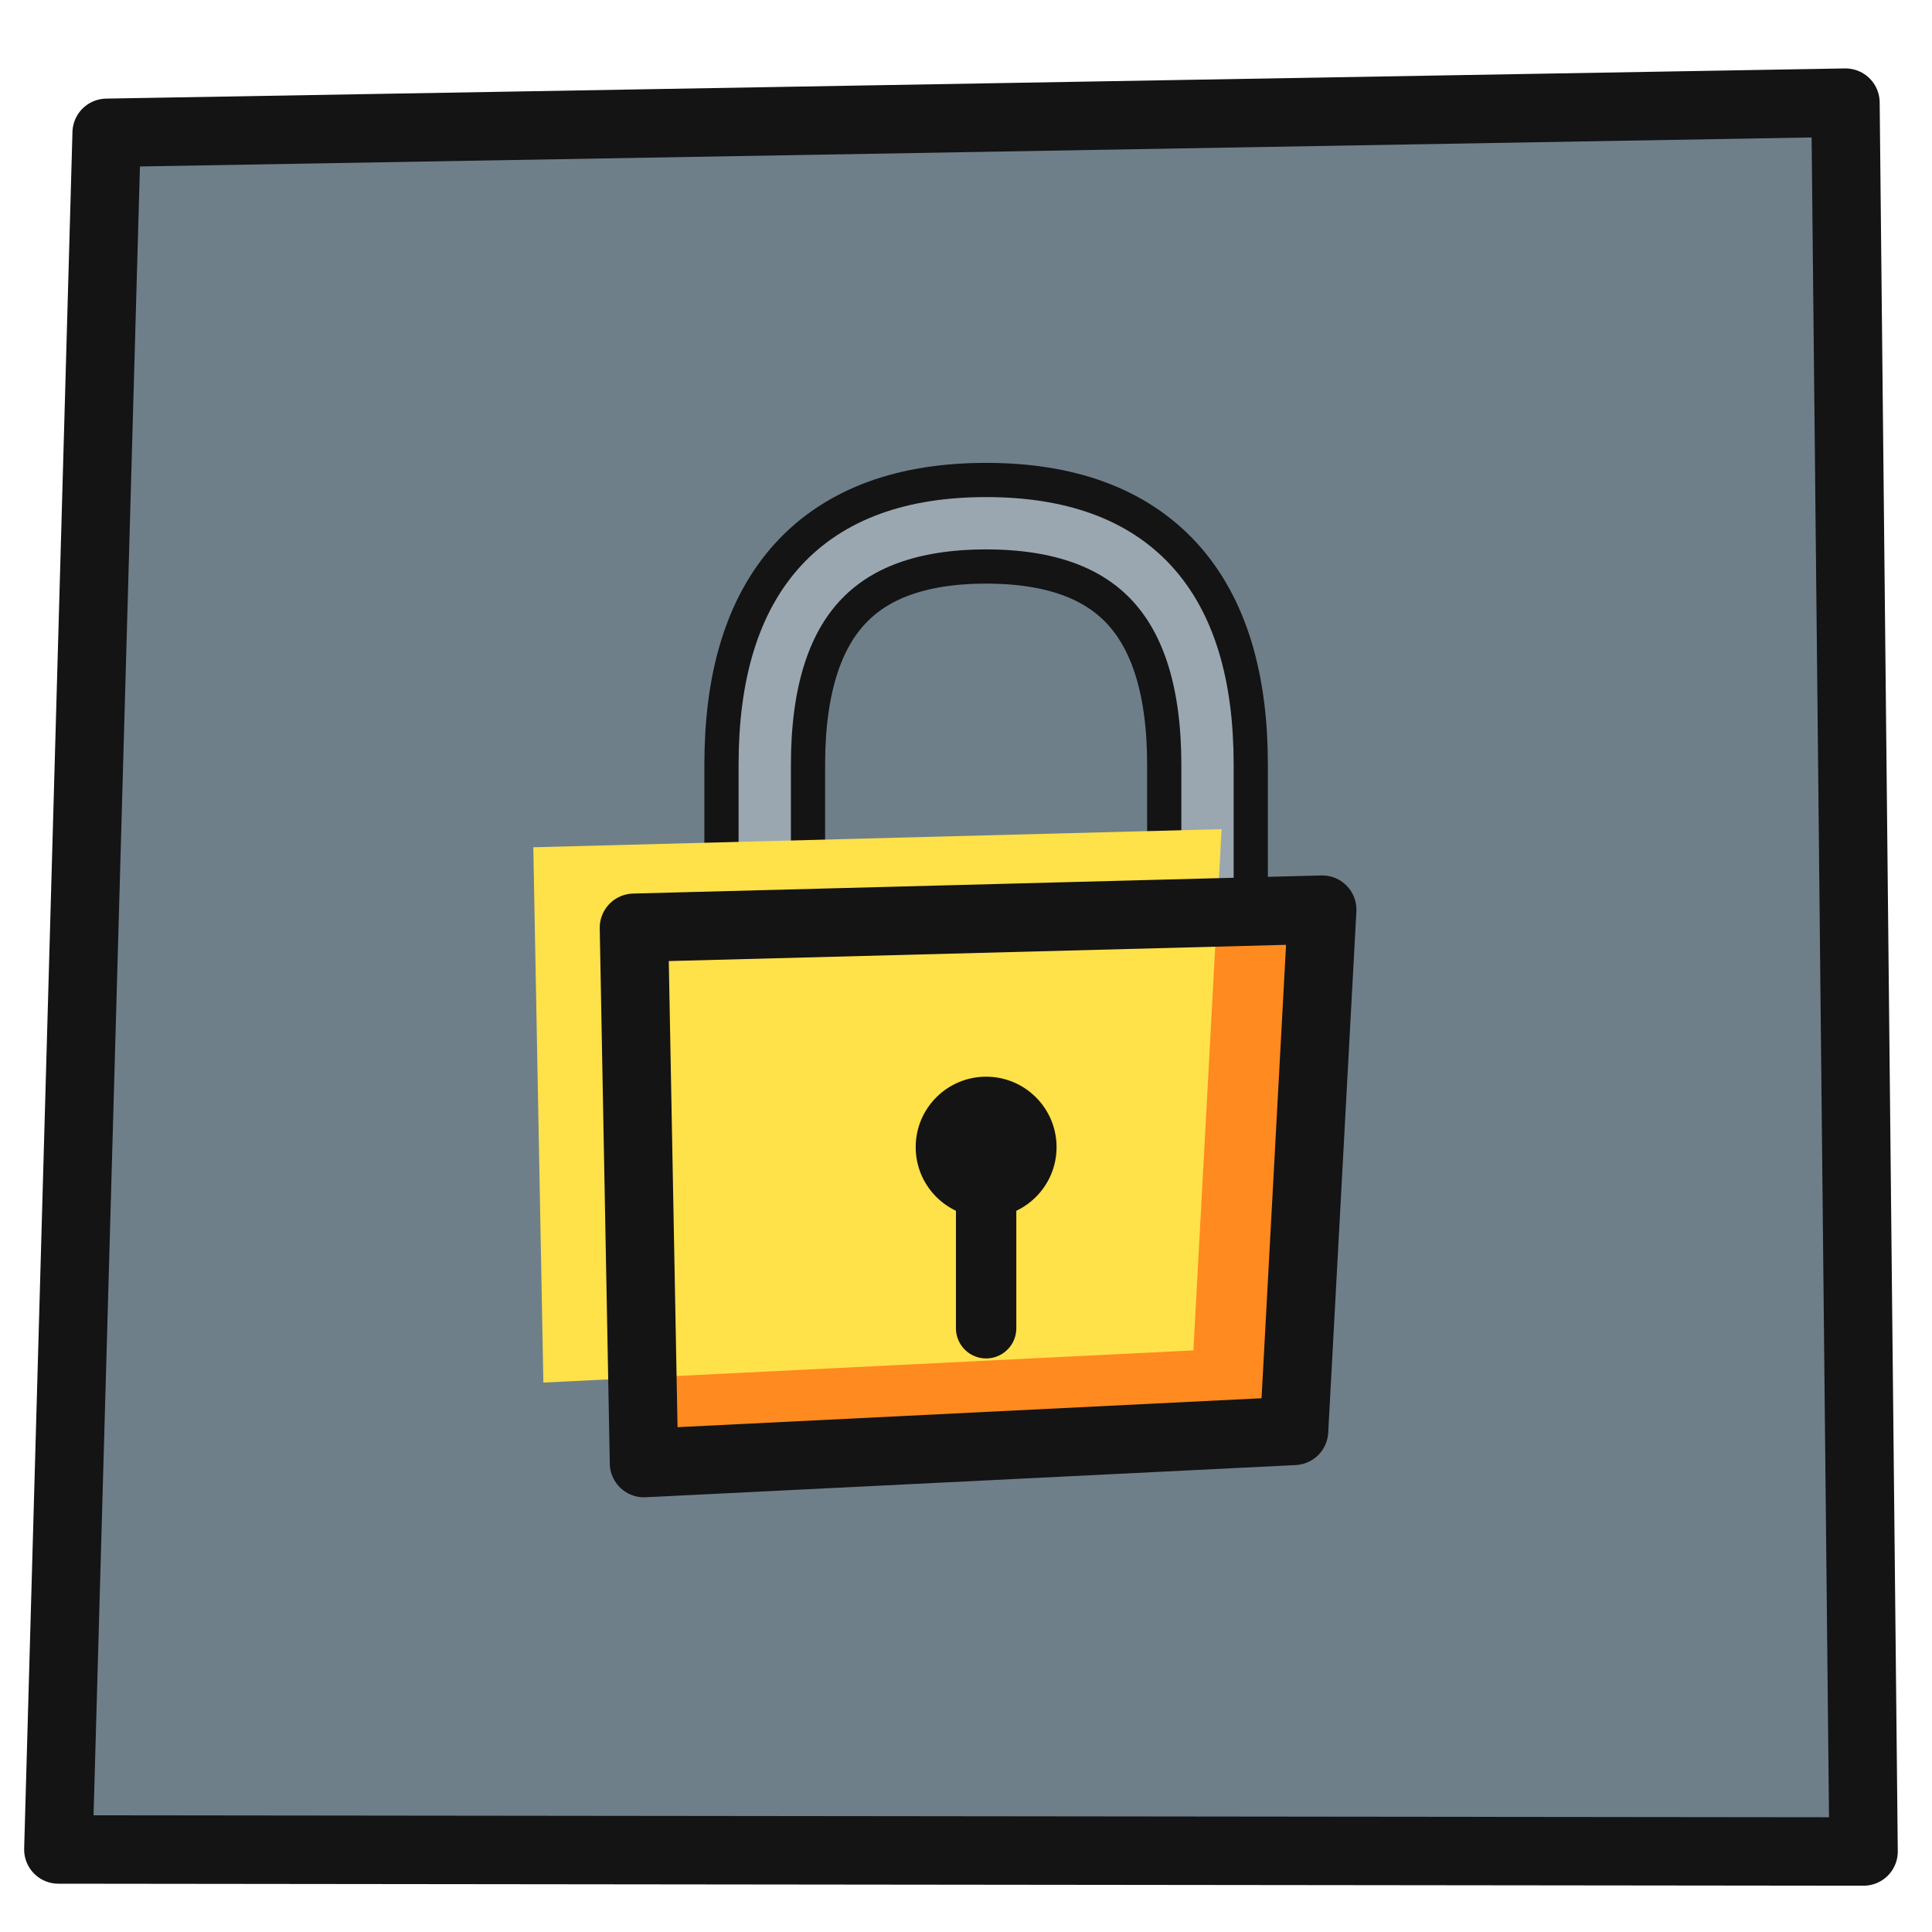
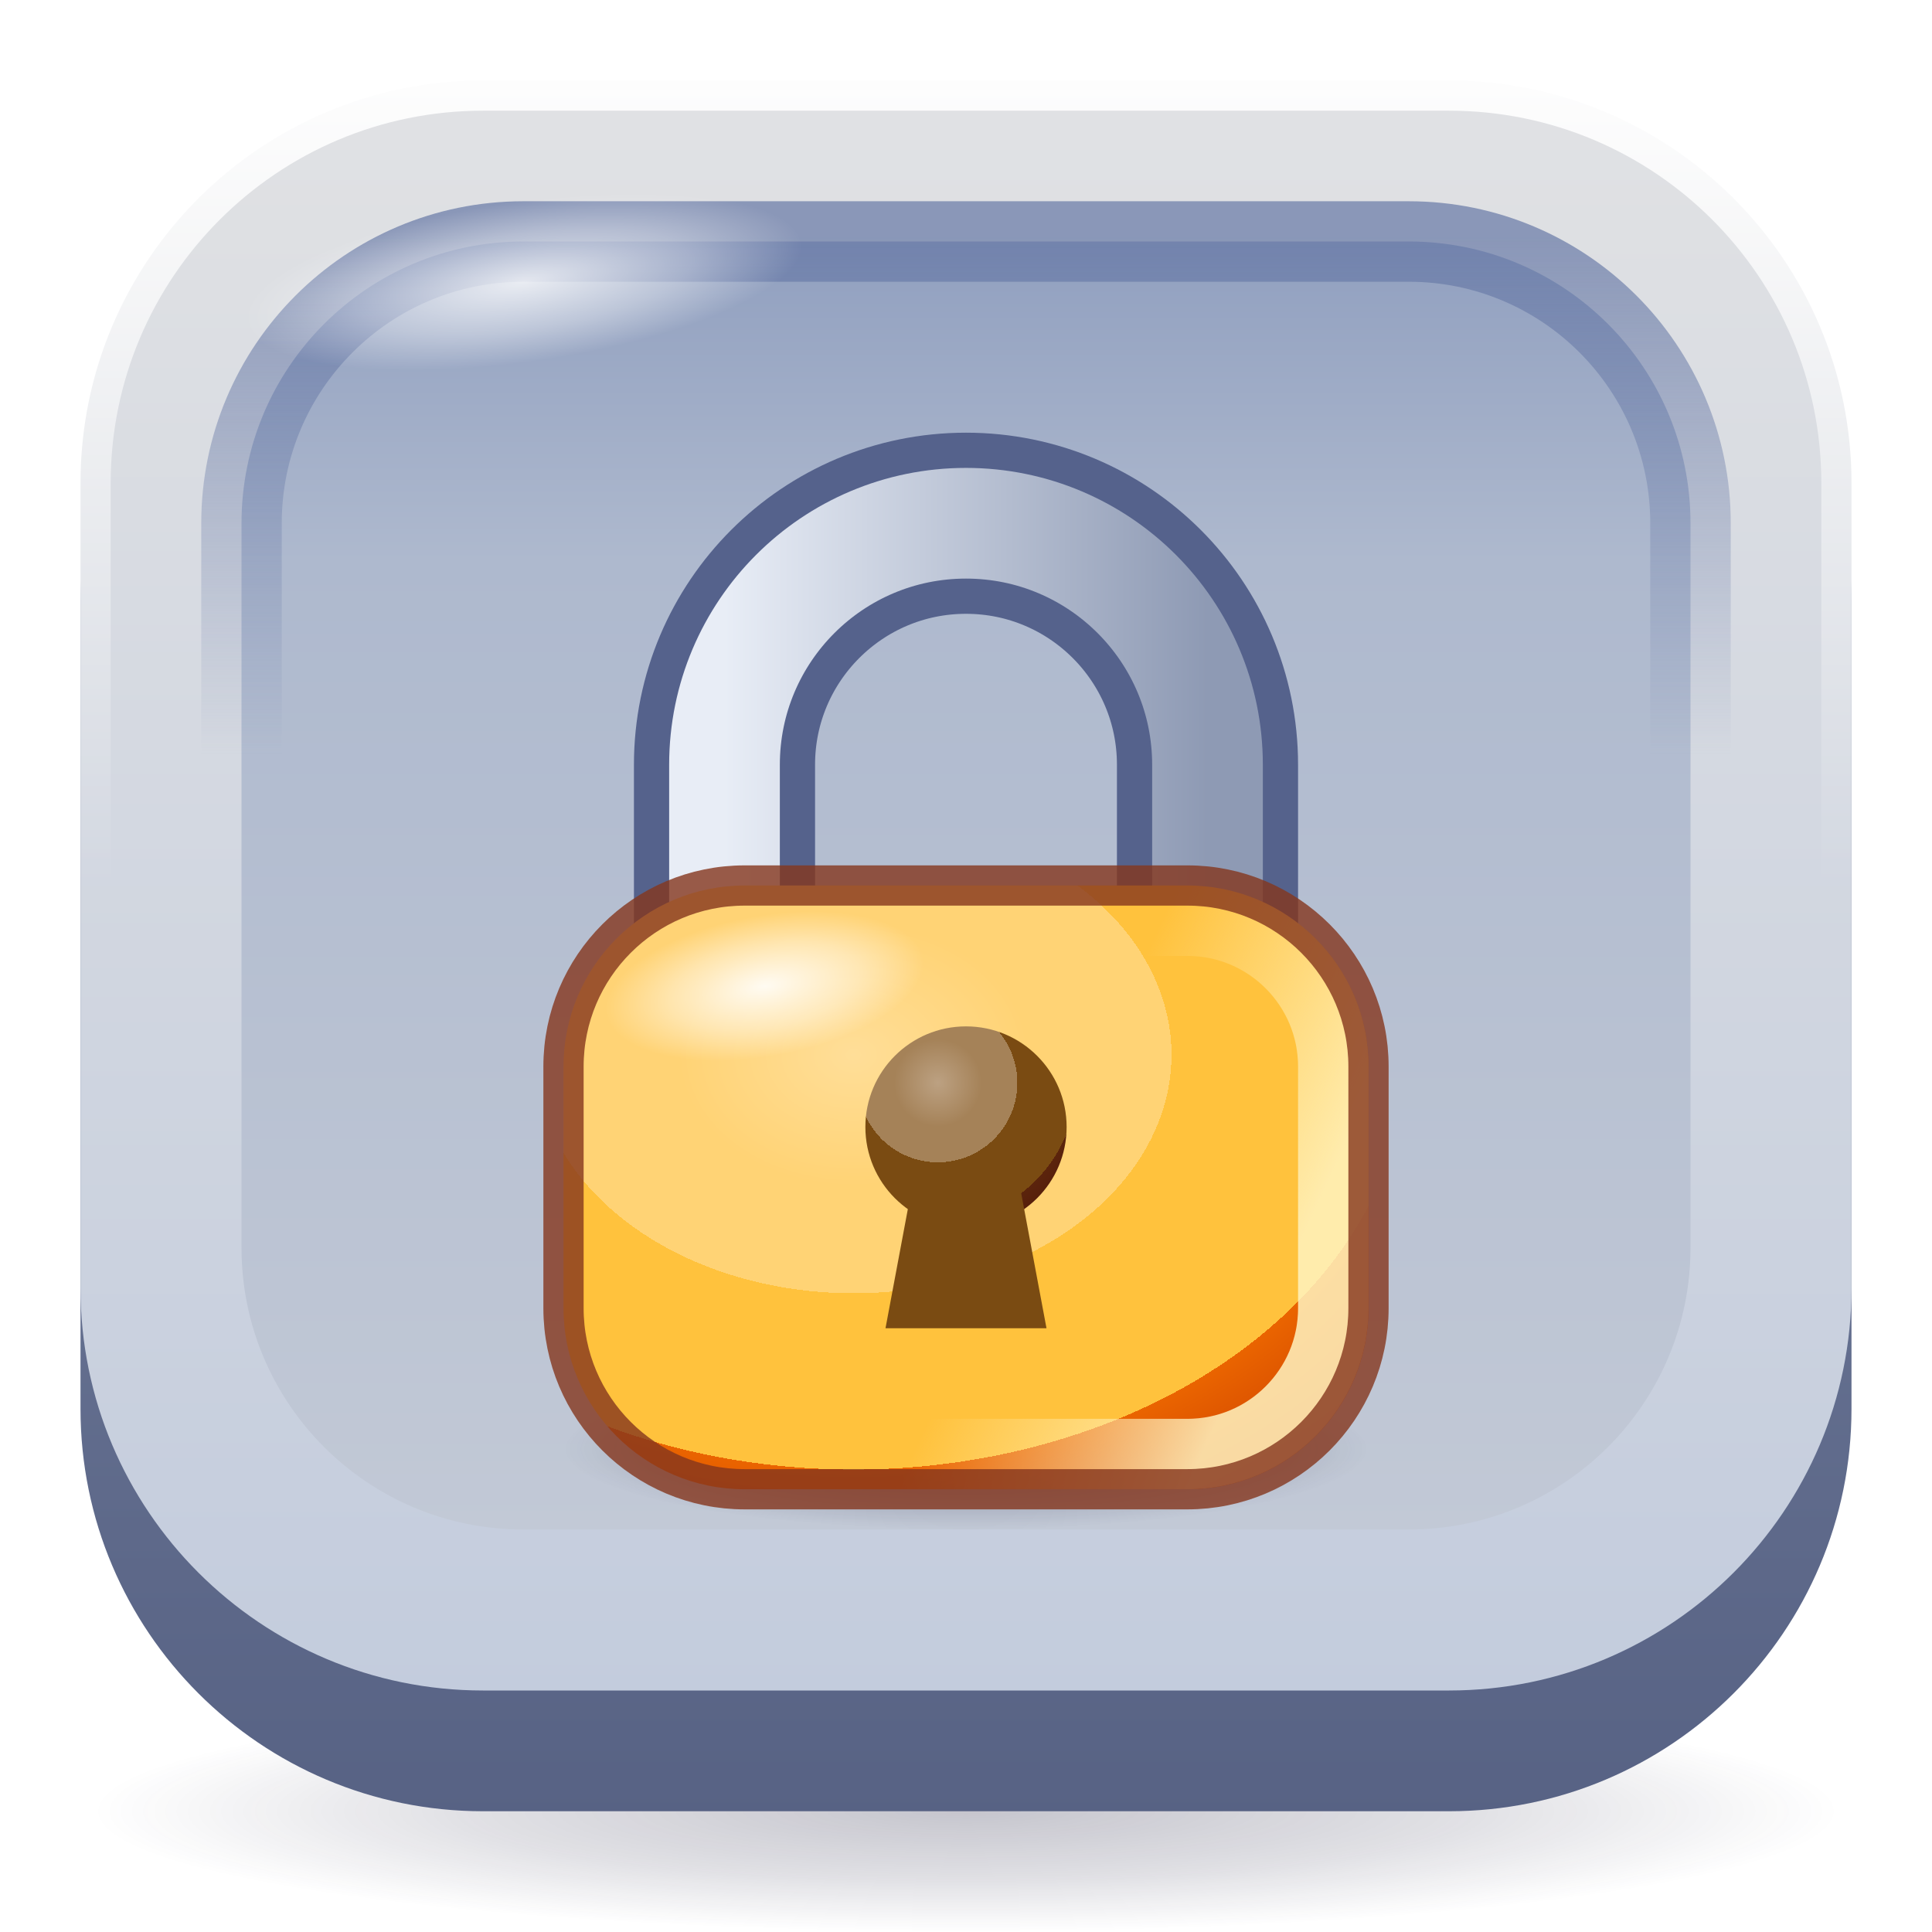
<svg xmlns="http://www.w3.org/2000/svg" width="96" height="96" viewBox="0 0 96 96">
-   <path d="M5.3 6.6 L91.7 5.1 L92.6 92.0 L2.9 91.9Z" fill="#6E7F8A" stroke="#141414" stroke-width="3.4" stroke-linejoin="round" />
-   <path d="M38 46 v-8 q0 -12 11 -12 q11 0 11 12 v8" fill="none" stroke="#141414" stroke-width="6.0" stroke-linecap="round" stroke-linejoin="round" />
-   <path d="M38 46 v-8 q0 -12 11 -12 q11 0 11 12 v8" fill="none" stroke="#9AA7B0" stroke-width="2.6" stroke-linecap="round" stroke-linejoin="round" />
-   <clipPath id="c78">
-     <path d="M31.5 46.1 L65.7 45.2 L64.3 71.1 L32.0 72.7Z" />
-   </clipPath>
-   <path d="M31.5 46.1 L65.7 45.2 L64.3 71.1 L32.0 72.7Z" fill="#FF8A1F" />
-   <path d="M31.5 46.1 L65.7 45.2 L64.3 71.1 L32.0 72.7Z" fill="#FFE14A" clip-path="url(#c78)" transform="translate(-5 -4)" />
-   <path d="M31.5 46.1 L65.7 45.2 L64.3 71.1 L32.0 72.7Z" fill="none" stroke="#141414" stroke-width="3.4" stroke-linejoin="round" stroke-linecap="round" />
-   <circle cx="49" cy="57" r="3.5" fill="#141414" />
-   <path d="M49 58 L49 66" fill="none" stroke="#141414" stroke-width="3.0" stroke-linecap="round" stroke-linejoin="round" />
+   <defs>
+     <radialGradient id="t3cl1" cx="0.5" cy="0.5" r="0.5">
+       <stop offset="0" stop-color="#1B1A3A" stop-opacity="0.25" />
+       <stop offset="0.55" stop-color="#1B1A3A" stop-opacity="0.138" />
+       <stop offset="1" stop-color="#1B1A3A" stop-opacity="0" />
+     </radialGradient>
+     <linearGradient id="t3cl2" x1="0" y1="0" x2="0" y2="1">
+       <stop offset="0" stop-color="#7E8AA6" />
+       <stop offset="1" stop-color="#576284" />
+     </linearGradient>
+     <linearGradient id="t3cl3" x1="0" y1="0" x2="0" y2="1">
+       <stop offset="0" stop-color="#E1E2E4" />
+       <stop offset="1" stop-color="#C3CCDD" />
+     </linearGradient>
+     <linearGradient id="t3cl4" x1="0" y1="0" x2="0" y2="1">
+       <stop offset="0" stop-color="#909FBF" />
+       <stop offset="0.25" stop-color="#AEB9CE" />
+       <stop offset="1" stop-color="#C2C9D6" />
+     </linearGradient>
+     <linearGradient id="t3cl5" x1="0" y1="0" x2="0" y2="1">
+       <stop offset="0" stop-color="#6577A5" stop-opacity="0.7" />
+       <stop offset="0.4" stop-color="#6577A5" stop-opacity="0" />
+     </linearGradient>
+     <linearGradient id="t3cl6" x1="0" y1="0" x2="0" y2="1">
+       <stop offset="0" stop-color="#FFFFFF" stop-opacity="0.95" />
+       <stop offset="0.5" stop-color="#FFFFFF" stop-opacity="0" />
+     </linearGradient>
+     <radialGradient id="t3cl7" cx="0.5" cy="0.5" r="0.5">
+       <stop offset="0" stop-color="#FFFFFF" stop-opacity="0.8" />
+       <stop offset="0.6" stop-color="#FFFFFF" stop-opacity="0.36" />
+       <stop offset="1" stop-color="#FFFFFF" stop-opacity="0" />
+     </radialGradient>
+     <radialGradient id="t3cl8" cx="0.5" cy="0.5" r="0.5">
+       <stop offset="0" stop-color="#1B1A3A" stop-opacity="0.35" />
+       <stop offset="0.55" stop-color="#1B1A3A" stop-opacity="0.193" />
+       <stop offset="1" stop-color="#1B1A3A" stop-opacity="0" />
+     </radialGradient>
+     <linearGradient id="t3cl9" x1="0" y1="0" x2="1" y2="0">
+       <stop offset="0" stop-color="#E8EDF6" />
+       <stop offset="1" stop-color="#8E9AB4" />
+     </linearGradient>
+     <radialGradient id="t3cl10" cx="0.36" cy="0.28" r="0.86">
+       <stop offset="0" stop-color="#FFDE98" />
+       <stop offset="0.253" stop-color="#FFD375" />
+       <stop offset="0.46" stop-color="#FFD375" />
+       <stop offset="0.46" stop-color="#FFC23D" />
+       <stop offset="0.8" stop-color="#FFC23D" />
+       <stop offset="0.8" stop-color="#EA6400" />
+       <stop offset="1" stop-color="#CE4200" />
+     </radialGradient>
+     <clipPath id="t3cl11">
+       <path d="M37.0 44.0H59.0A9.0 9.0 0 0 1 68.0 53.0V65.0A9.0 9.0 0 0 1 59.0 74.0H37.0A9.0 9.0 0 0 1 28.0 65.0V53.0A9.0 9.0 0 0 1 37.0 44.0Z" />
+     </clipPath>
+     <linearGradient id="t3cl12" x1="0" y1="0" x2="1" y2="0.35">
+       <stop offset="0" stop-color="#FFF3C0" stop-opacity="0" />
+       <stop offset="0.68" stop-color="#FFF3C0" stop-opacity="0" />
+       <stop offset="1" stop-color="#FFF3C0" stop-opacity="0.85" />
+     </linearGradient>
+     <radialGradient id="t3cl13" cx="0.36" cy="0.28" r="0.86">
+       <stop offset="0" stop-color="#BCA182" />
+       <stop offset="0.253" stop-color="#A58258" />
+       <stop offset="0.46" stop-color="#A58258" />
+       <stop offset="0.46" stop-color="#7A4B12" />
+       <stop offset="0.8" stop-color="#7A4B12" />
+       <stop offset="0.8" stop-color="#5B240C" />
+       <stop offset="1" stop-color="#51180A" />
+     </radialGradient>
+     <radialGradient id="t3cl14" cx="0.5" cy="0.5" r="0.5">
+       <stop offset="0" stop-color="#FFFFFF" stop-opacity="0.9" />
+       <stop offset="0.6" stop-color="#FFFFFF" stop-opacity="0.405" />
+       <stop offset="1" stop-color="#FFFFFF" stop-opacity="0" />
+     </radialGradient>
+   </defs>
+   <ellipse cx="48" cy="90" rx="44" ry="6" fill="url(#t3cl1)" />
+   <path d="M24.0 10.0H72.0A20.0 20.0 0 0 1 92.0 30.0V70.0A20.0 20.0 0 0 1 72.0 90.0H24.0A20.0 20.0 0 0 1 4.0 70.0V30.0A20.0 20.0 0 0 1 24.0 10.0Z" fill="url(#t3cl2)" />
+   <path d="M24.0 4.0H72.0A20.0 20.0 0 0 1 92.0 24.0V64.0A20.0 20.0 0 0 1 72.0 84.0H24.0A20.0 20.0 0 0 1 4.0 64.0V24.0A20.0 20.0 0 0 1 24.0 4.0Z" fill="url(#t3cl3)" />
+   <path d="M26.0 12.0H70.0A14.0 14.0 0 0 1 84.0 26.0V62.0A14.0 14.0 0 0 1 70.0 76.0H26.0A14.0 14.0 0 0 1 12.0 62.0V26.0A14.0 14.0 0 0 1 26.0 12.0Z" fill="url(#t3cl4)" />
+   <path d="M26.0 12.0H70.0A14.0 14.0 0 0 1 84.0 26.0V62.0A14.0 14.0 0 0 1 70.0 76.0H26.0A14.0 14.0 0 0 1 12.0 62.0V26.0A14.0 14.0 0 0 1 26.0 12.0Z" fill="none" stroke="url(#t3cl5)" stroke-width="4" />
+   <path d="M24.0 4.0H72.0A20.0 20.0 0 0 1 92.0 24.0V64.0A20.0 20.0 0 0 1 72.0 84.0H24.0A20.0 20.0 0 0 1 4.0 64.0V24.0A20.0 20.0 0 0 1 24.0 4.0Z" fill="none" stroke="url(#t3cl6)" stroke-width="3" />
+   <ellipse cx="26" cy="14" rx="14" ry="4" fill="url(#t3cl7)" transform="rotate(-8 26 14)" />
+   <ellipse cx="48" cy="72" rx="20" ry="4" fill="url(#t3cl8)" />
+   <path d="M36 46V38A12 12 0 0 1 60 38V46" fill="none" stroke="#55628C" stroke-width="9" stroke-linecap="round" />
+   <path d="M36 46V38A12 12 0 0 1 60 38V46" fill="none" stroke="url(#t3cl9)" stroke-width="5.5" stroke-linecap="round" />
+   <path d="M37.0 44.0H59.0A9.0 9.0 0 0 1 68.0 53.0V65.0A9.0 9.0 0 0 1 59.0 74.0H37.0A9.0 9.0 0 0 1 28.0 65.0V53.0A9.0 9.0 0 0 1 37.0 44.0Z" fill="url(#t3cl10)" />
+   <path d="M37.0 44.0H59.0A9.0 9.0 0 0 1 68.0 53.0V65.0A9.0 9.0 0 0 1 59.0 74.0H37.0A9.0 9.0 0 0 1 28.0 65.0V53.0A9.0 9.0 0 0 1 37.0 44.0Z" fill="none" stroke="url(#t3cl12)" stroke-width="7" clip-path="url(#t3cl11)" />
+   <path d="M37.0 44.0H59.0A9.0 9.0 0 0 1 68.0 53.0V65.0A9.0 9.0 0 0 1 59.0 74.0H37.0A9.0 9.0 0 0 1 28.0 65.0V53.0A9.0 9.0 0 0 1 37.0 44.0Z" fill="none" stroke="#84361D" stroke-width="2" stroke-linejoin="round" stroke-opacity=".8" />
+   <path d="M43.0 56.0A5.0 5.0 0 1 0 53.0 56.0A5.0 5.0 0 1 0 43.0 56.0Z" fill="url(#t3cl13)" />
+   <path d="M45.5 58L44 66H52L50.5 58Z" fill="#7A4B12" />
+   <ellipse cx="38" cy="49" rx="8" ry="3.5" fill="url(#t3cl14)" transform="rotate(-10 38 49)" />
</svg>
